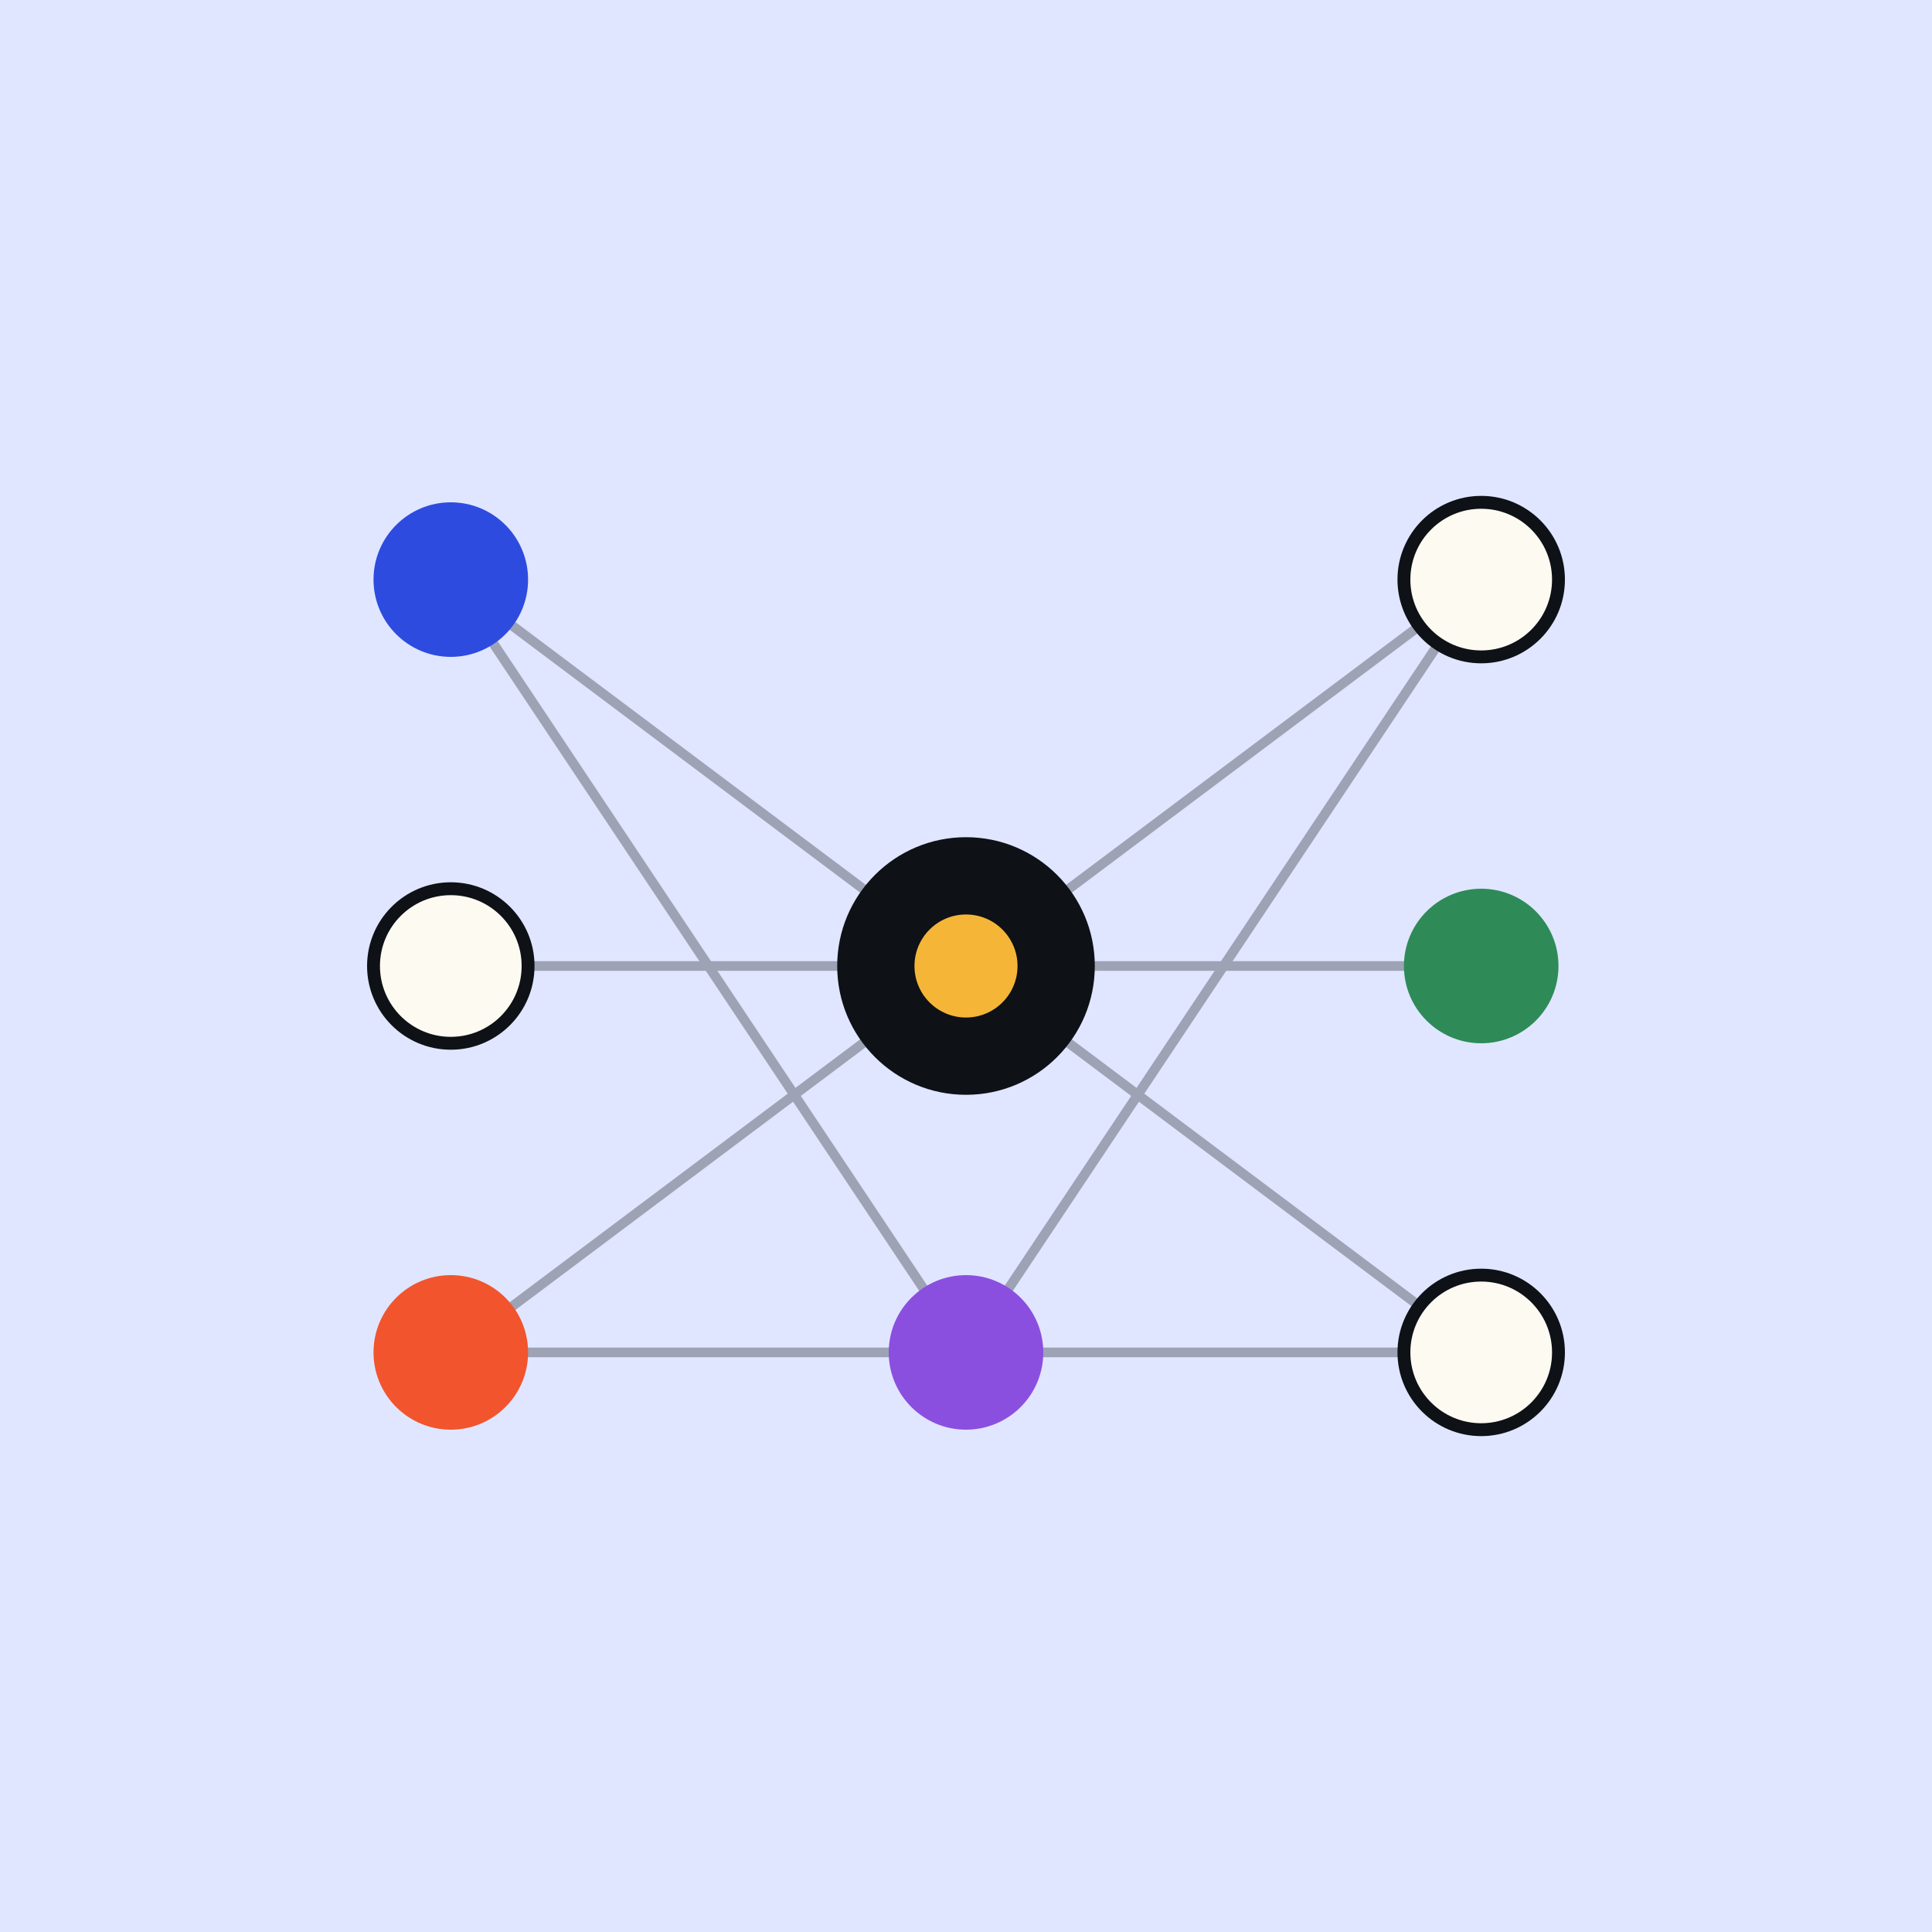
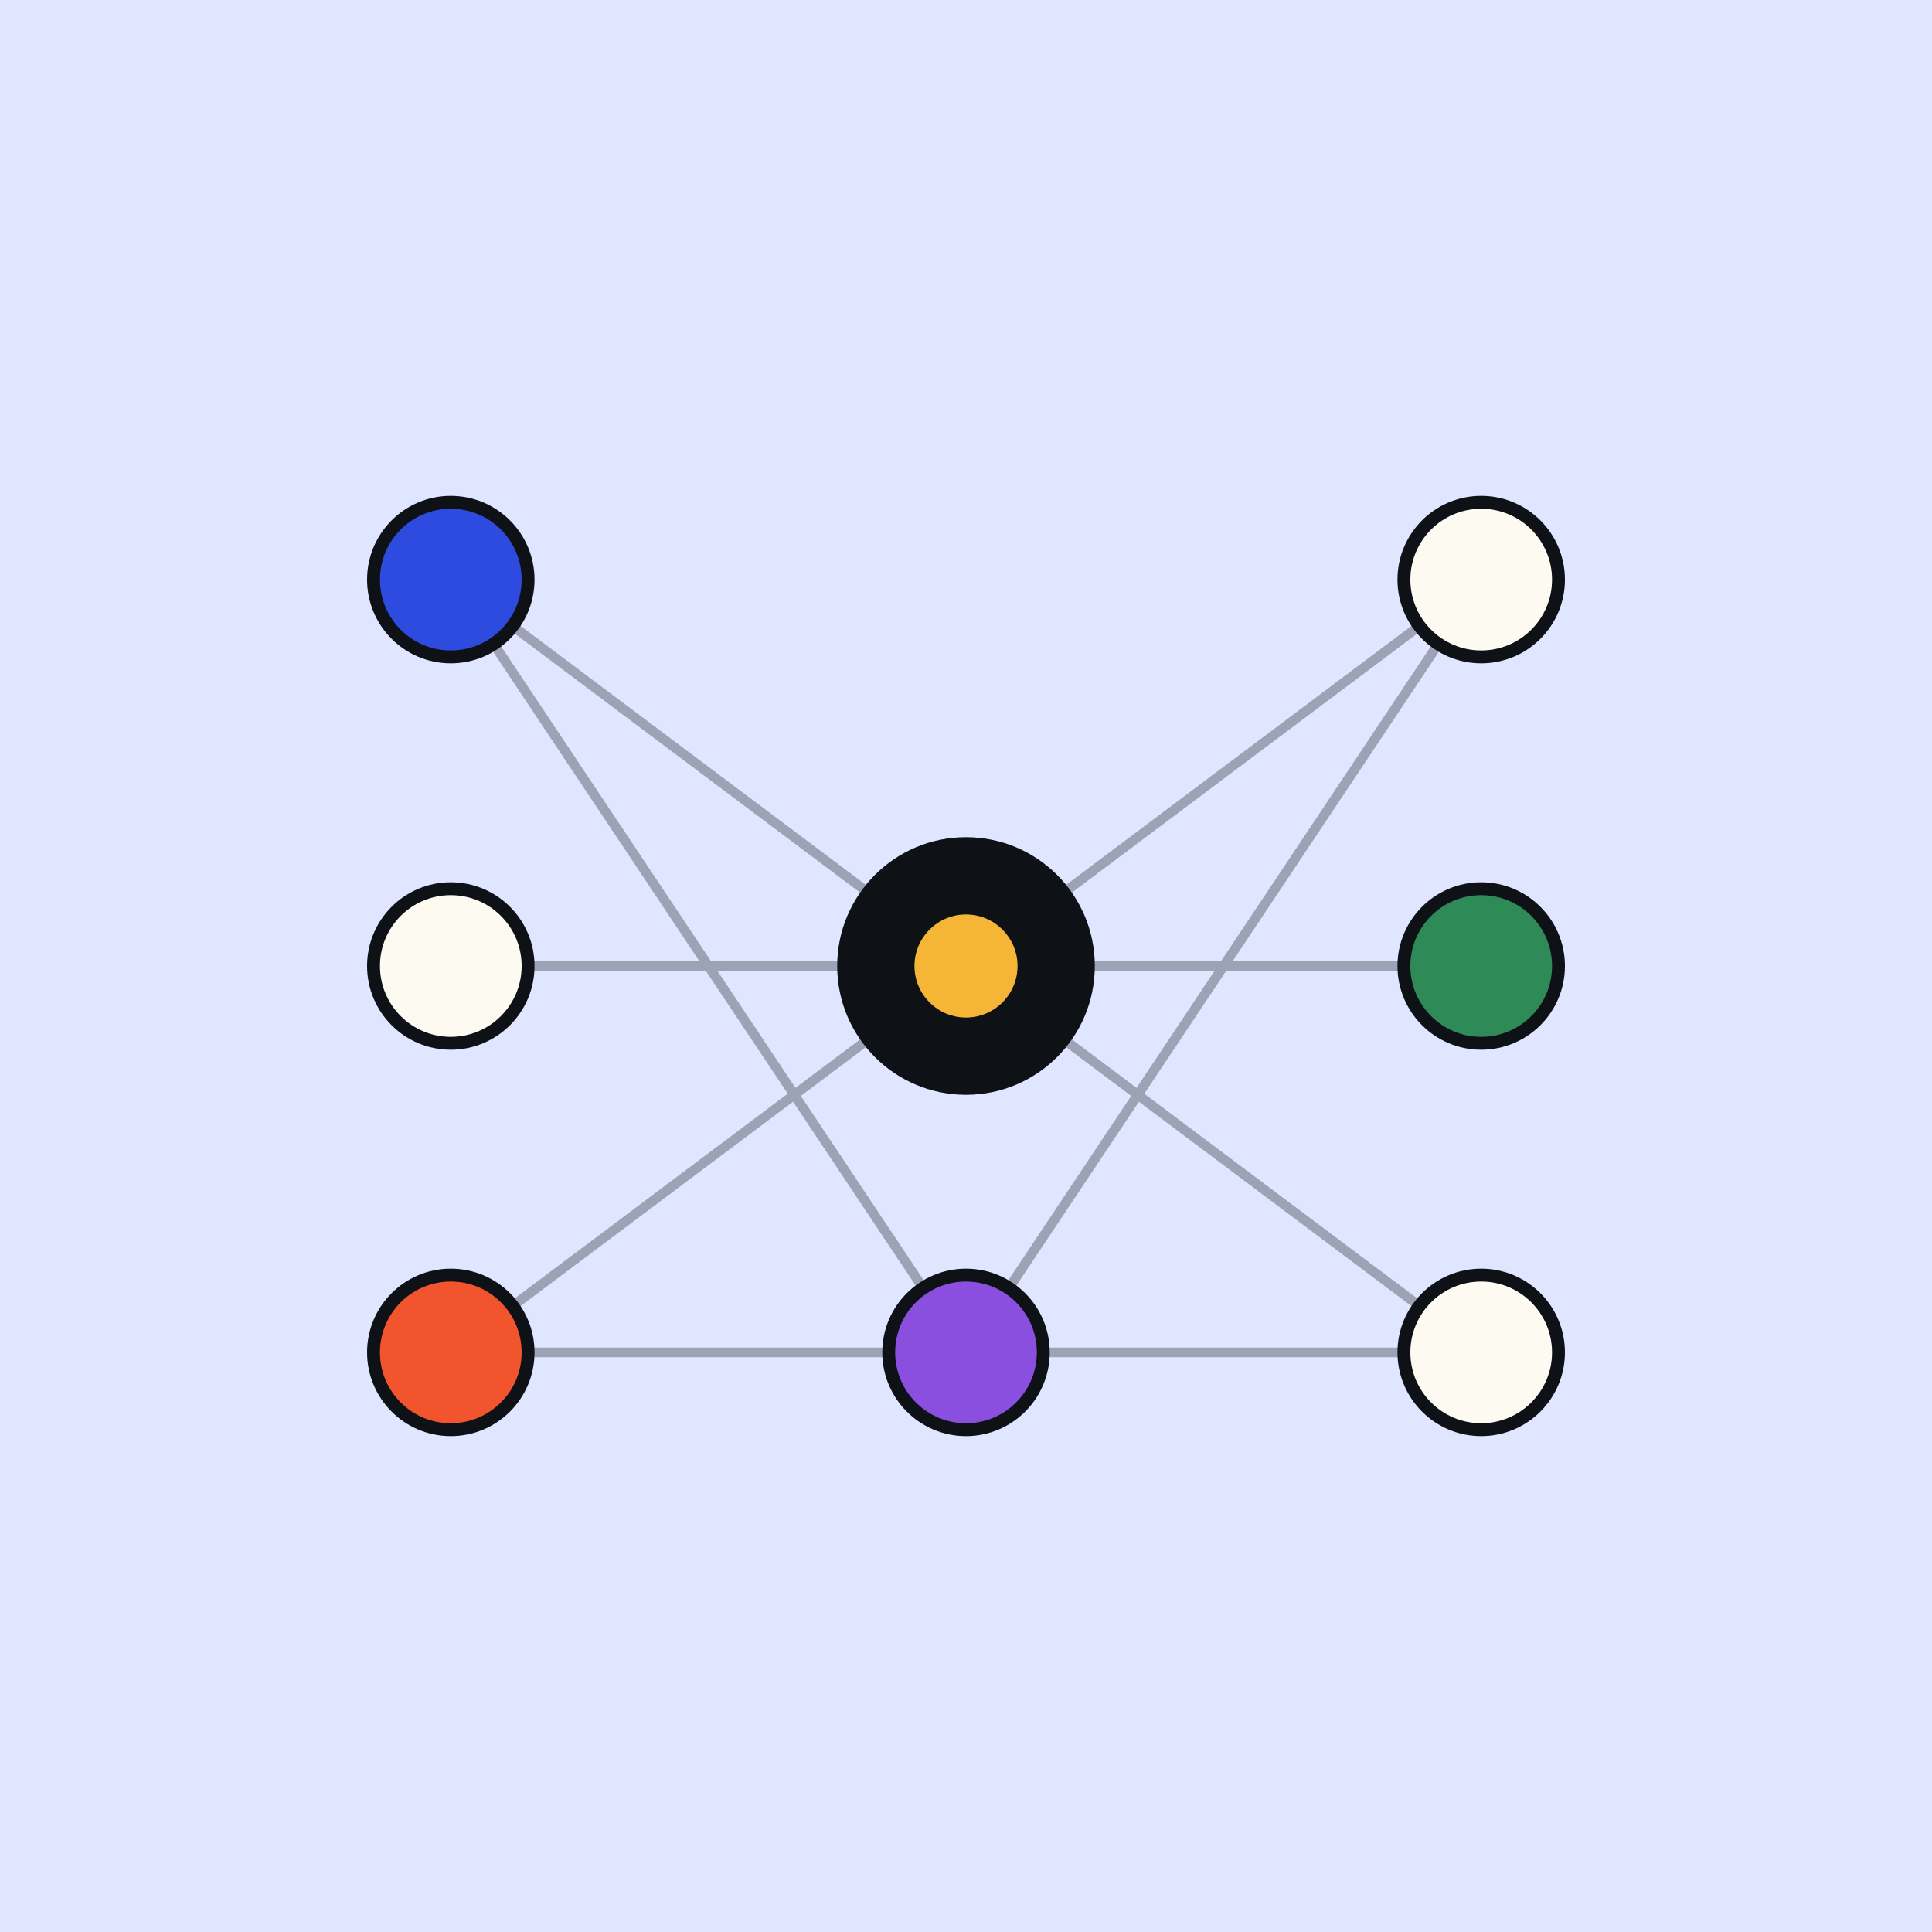
<svg xmlns="http://www.w3.org/2000/svg" viewBox="0 0 300 300" width="300" height="300" role="img" aria-label="Neural network nodes">
  <rect width="300" height="300" fill="#E0E6FF" />
  <g stroke="#0E1116" stroke-width="1.5" fill="none" opacity="0.32">
    <path d="M70 90 L150 150 L230 90" />
    <path d="M70 150 L150 150 L230 150" />
    <path d="M70 210 L150 150 L230 210" />
    <path d="M70 90 L150 210 L230 90" />
    <path d="M70 210 L150 210 L230 210" />
  </g>
  <g>
-     <circle cx="70" cy="90" r="12" fill="#2E4BE0" />
+     <circle cx="70" cy="90" r="12" fill="#2E4BE0" stroke="#0E1116" stroke-width="2" />
    <circle cx="70" cy="150" r="12" fill="#FDFAF2" stroke="#0E1116" stroke-width="2" />
-     <circle cx="70" cy="210" r="12" fill="#F2542D" />
+     <circle cx="70" cy="210" r="12" fill="#F2542D" stroke="#0E1116" stroke-width="2" />
    <circle cx="150" cy="150" r="20" fill="#0E1116" />
    <circle cx="150" cy="150" r="8" fill="#F5B638" />
-     <circle cx="150" cy="210" r="12" fill="#8B4FE0" />
+     <circle cx="150" cy="210" r="12" fill="#8B4FE0" stroke="#0E1116" stroke-width="2" />
    <circle cx="230" cy="90" r="12" fill="#FDFAF2" stroke="#0E1116" stroke-width="2" />
-     <circle cx="230" cy="150" r="12" fill="#2E8B57" />
+     <circle cx="230" cy="150" r="12" fill="#2E8B57" stroke="#0E1116" stroke-width="2" />
    <circle cx="230" cy="210" r="12" fill="#FDFAF2" stroke="#0E1116" stroke-width="2" />
  </g>
</svg>
